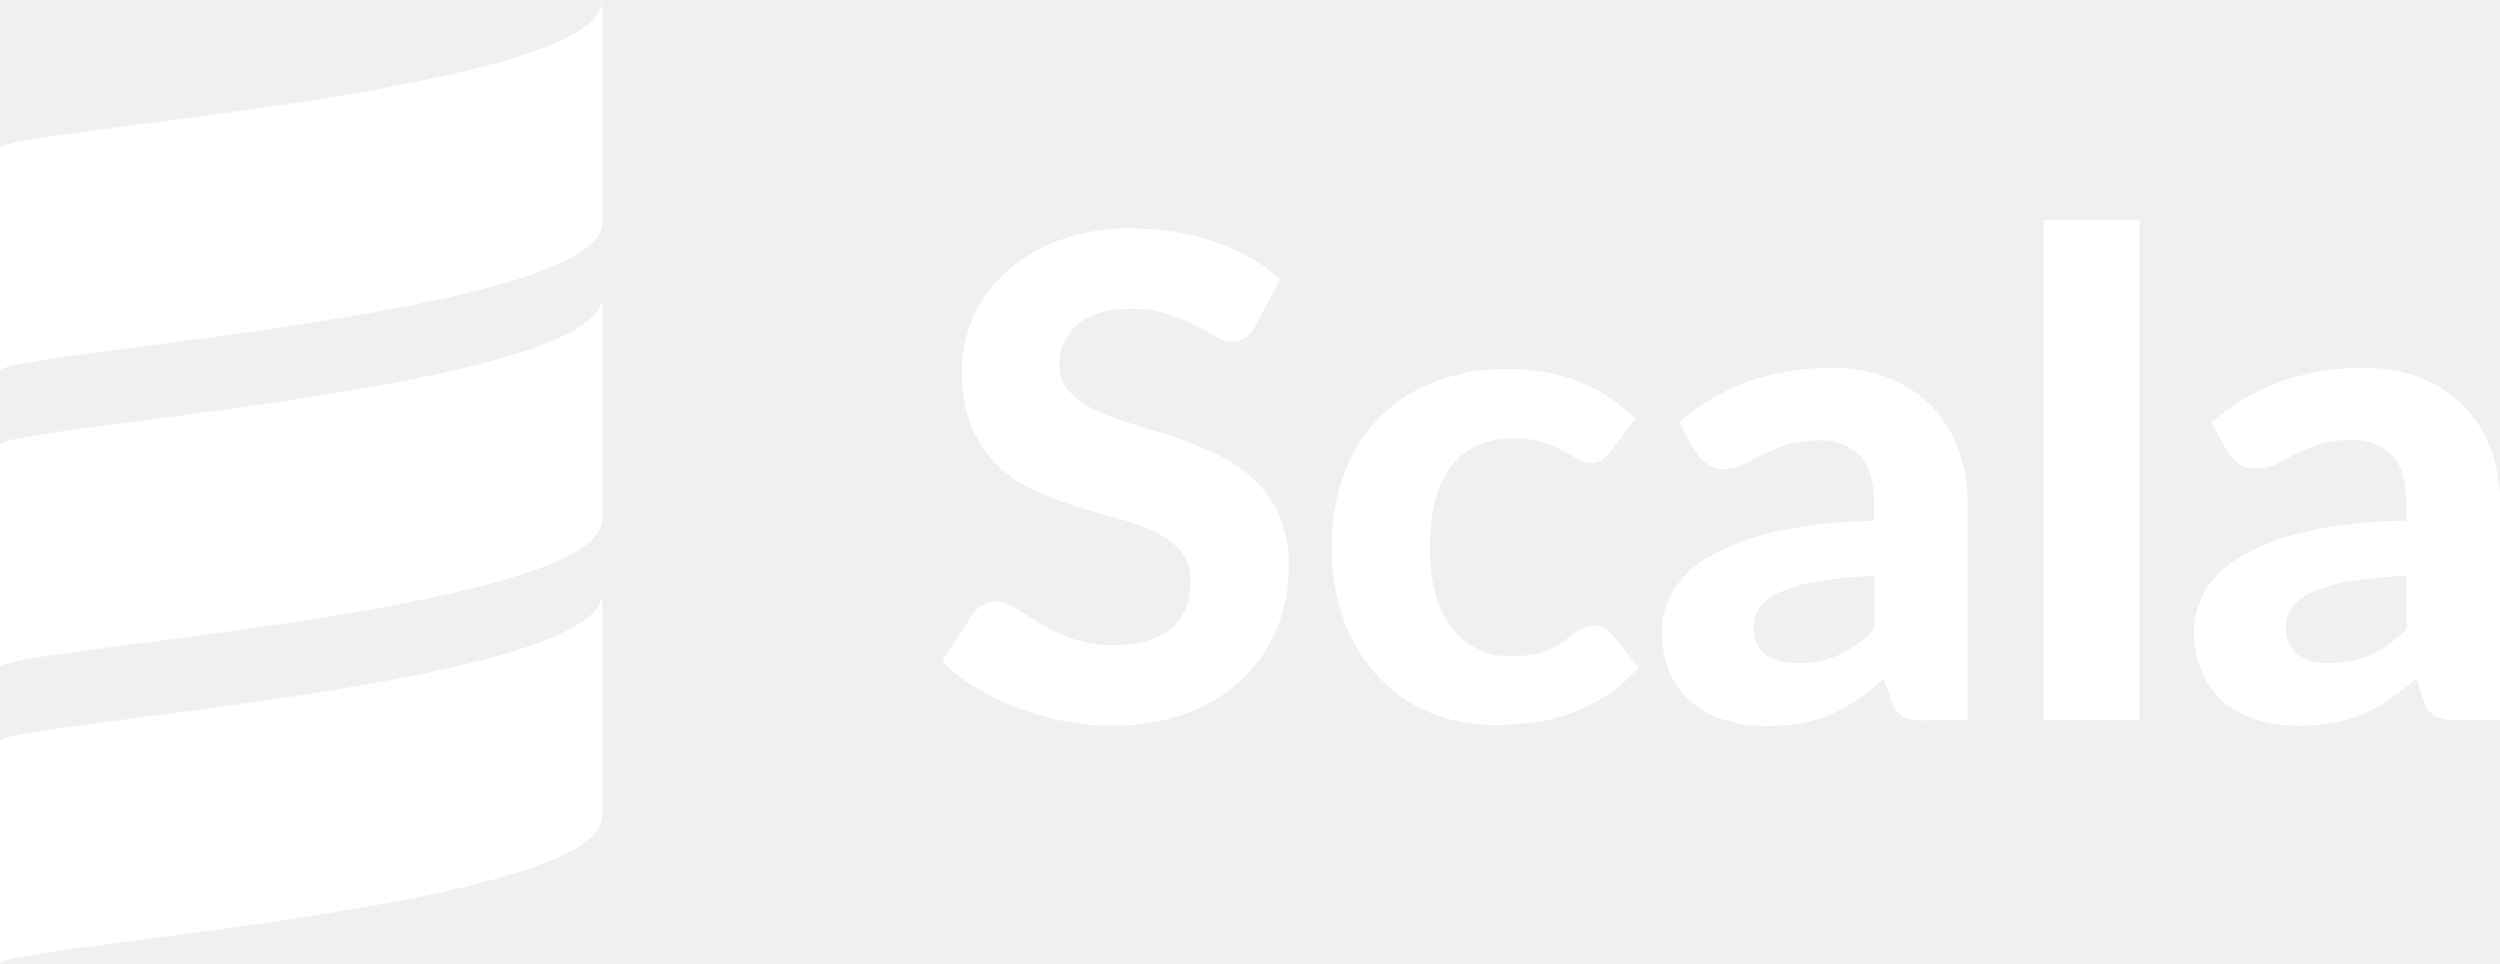
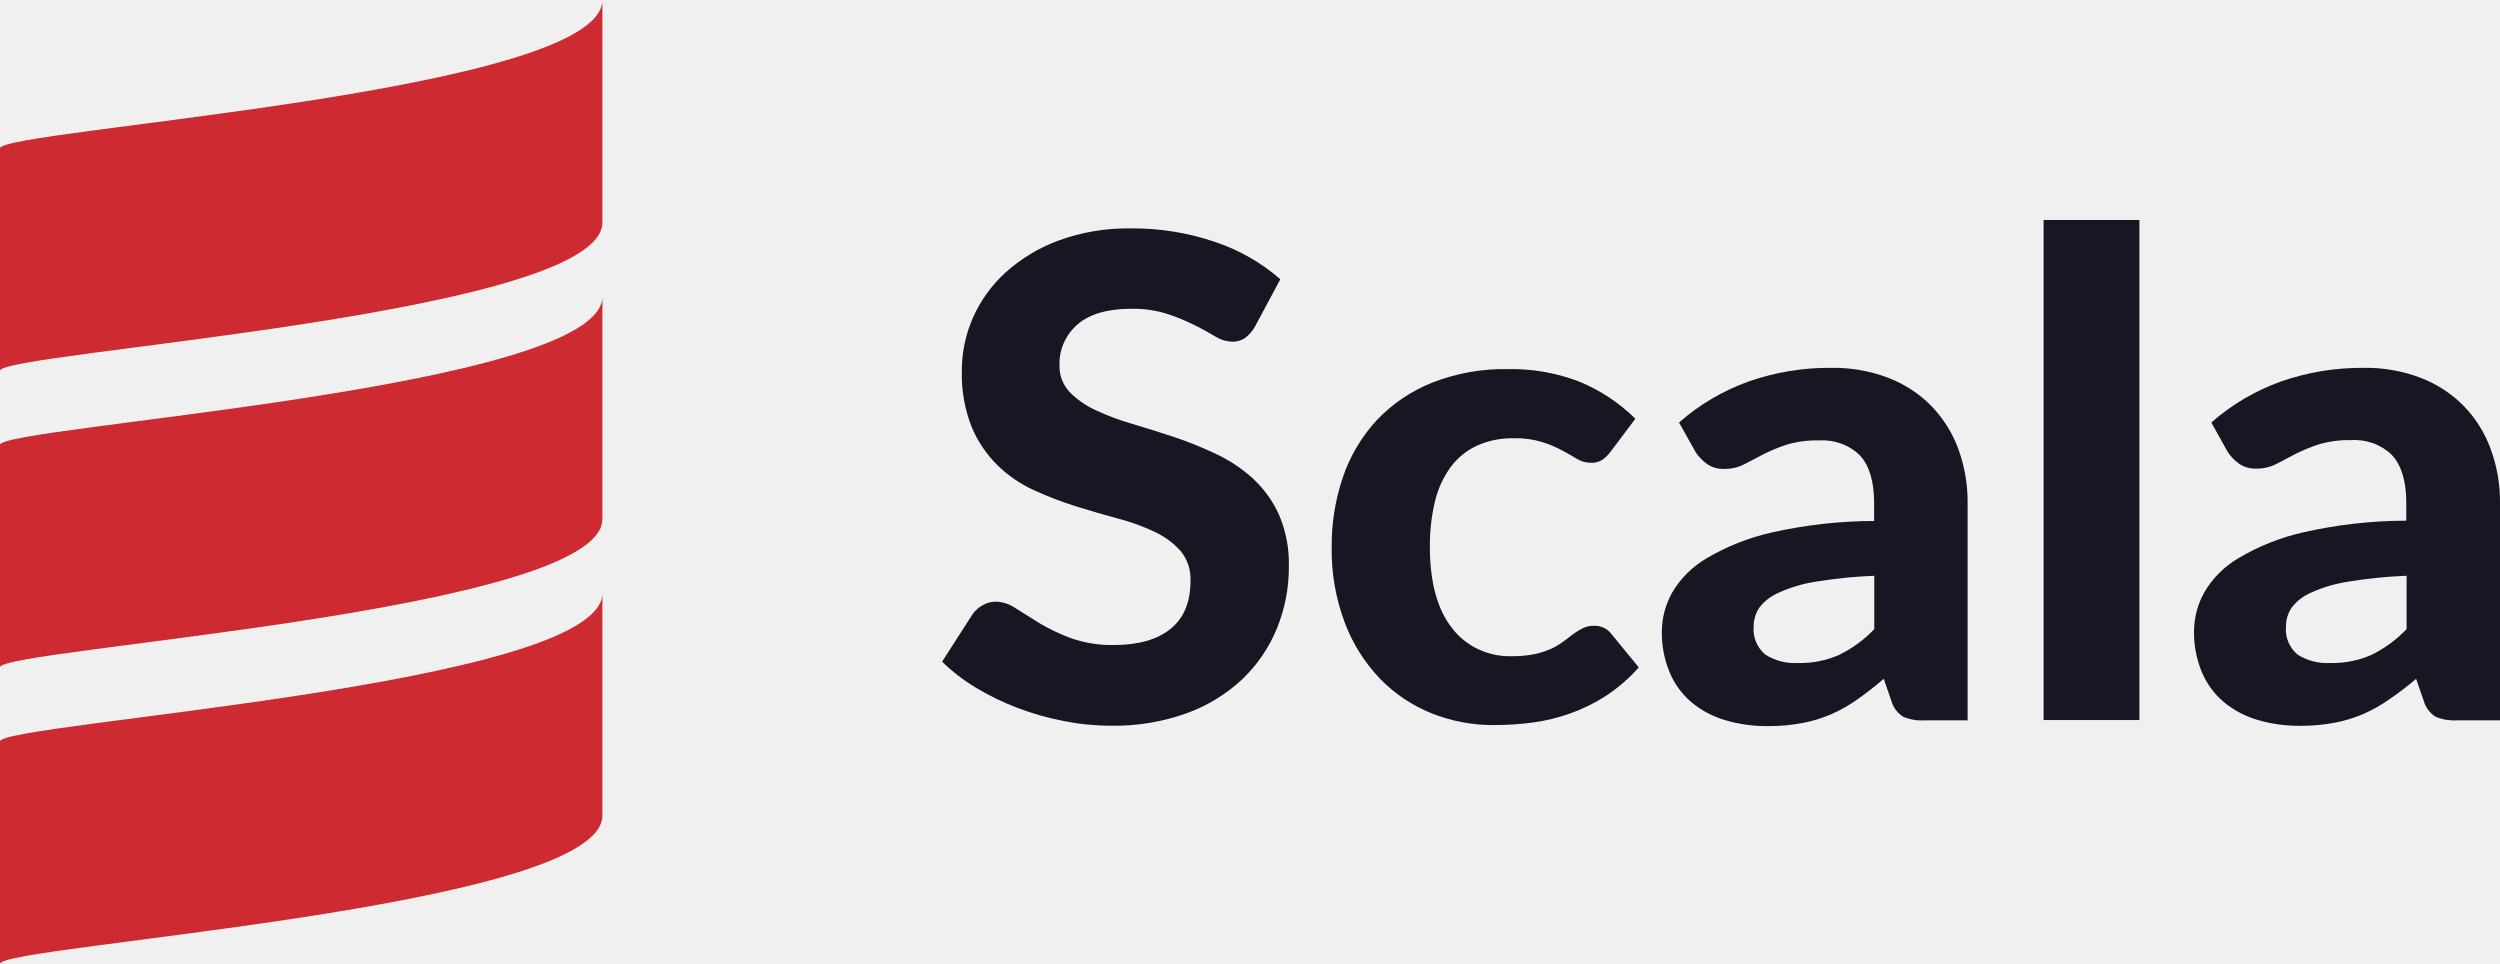
<svg xmlns="http://www.w3.org/2000/svg" width="83" height="32" viewBox="0 0 83 32" fill="none">
-   <path d="M41.658 10.855C41.575 10.998 41.463 11.125 41.329 11.227C41.202 11.309 41.05 11.35 40.897 11.344C40.702 11.336 40.512 11.277 40.349 11.172C40.154 11.056 39.925 10.924 39.663 10.797C39.373 10.651 39.072 10.527 38.763 10.425C38.38 10.303 37.978 10.244 37.575 10.251C36.774 10.251 36.174 10.424 35.775 10.77C35.579 10.94 35.423 11.149 35.32 11.382C35.216 11.616 35.167 11.869 35.176 12.123C35.164 12.448 35.282 12.765 35.505 13.009C35.751 13.261 36.044 13.467 36.369 13.615C36.762 13.799 37.169 13.952 37.588 14.072C38.04 14.206 38.506 14.352 38.984 14.511C39.46 14.671 39.925 14.859 40.378 15.074C40.824 15.284 41.235 15.558 41.596 15.886C41.964 16.227 42.257 16.634 42.461 17.085C42.694 17.63 42.806 18.216 42.79 18.805C42.795 19.512 42.659 20.213 42.391 20.87C42.133 21.501 41.743 22.073 41.244 22.55C40.715 23.047 40.084 23.432 39.393 23.682C38.594 23.967 37.748 24.107 36.896 24.094C36.363 24.094 35.831 24.042 35.31 23.938C34.789 23.836 34.279 23.691 33.785 23.504C33.305 23.322 32.844 23.098 32.407 22.836C31.996 22.59 31.617 22.299 31.278 21.967L32.293 20.386C32.38 20.264 32.494 20.163 32.628 20.091C32.76 20.015 32.911 19.974 33.065 19.974C33.302 19.984 33.532 20.061 33.723 20.197C33.955 20.344 34.219 20.508 34.518 20.694C34.849 20.89 35.198 21.056 35.562 21.19C36.018 21.349 36.501 21.425 36.986 21.414C37.794 21.414 38.418 21.236 38.861 20.88C39.303 20.524 39.524 19.993 39.524 19.287C39.542 18.928 39.427 18.576 39.197 18.294C38.959 18.027 38.665 17.811 38.336 17.658C37.948 17.474 37.543 17.327 37.125 17.219C36.672 17.096 36.207 16.961 35.729 16.812C35.252 16.664 34.787 16.485 34.335 16.278C33.885 16.074 33.475 15.795 33.124 15.454C32.754 15.089 32.462 14.658 32.263 14.186C32.026 13.585 31.914 12.944 31.933 12.302C31.933 11.691 32.061 11.086 32.312 10.525C32.563 9.964 32.93 9.459 33.391 9.04C33.902 8.582 34.499 8.223 35.15 7.983C35.915 7.705 36.727 7.569 37.544 7.583C38.494 7.574 39.438 7.725 40.334 8.03C41.137 8.298 41.876 8.72 42.507 9.271L41.658 10.855Z" fill="white" />
-   <path d="M53.471 14.997C53.394 15.1 53.301 15.191 53.196 15.268C53.079 15.339 52.941 15.373 52.803 15.364C52.645 15.362 52.491 15.318 52.358 15.236C52.217 15.151 52.052 15.057 51.869 14.957C51.659 14.845 51.439 14.752 51.211 14.68C50.905 14.585 50.586 14.542 50.265 14.55C49.837 14.54 49.413 14.625 49.026 14.799C48.678 14.964 48.378 15.211 48.154 15.516C47.909 15.86 47.734 16.246 47.639 16.653C47.523 17.146 47.467 17.651 47.472 18.157C47.472 19.328 47.717 20.226 48.205 20.85C48.435 21.152 48.737 21.395 49.086 21.558C49.435 21.721 49.821 21.799 50.208 21.786C50.461 21.789 50.714 21.765 50.962 21.714C51.153 21.673 51.34 21.611 51.517 21.53C51.662 21.462 51.799 21.379 51.926 21.282C52.042 21.193 52.152 21.111 52.255 21.034C52.353 20.963 52.457 20.901 52.566 20.848C52.677 20.799 52.797 20.774 52.919 20.776C53.03 20.771 53.141 20.793 53.241 20.84C53.342 20.887 53.429 20.957 53.495 21.044L54.407 22.158C54.09 22.517 53.725 22.833 53.322 23.099C52.95 23.34 52.55 23.538 52.129 23.687C51.724 23.831 51.304 23.933 50.877 23.99C50.46 24.044 50.04 24.072 49.619 24.072C48.904 24.079 48.195 23.947 47.534 23.685C46.883 23.423 46.298 23.03 45.816 22.533C45.302 21.994 44.904 21.361 44.646 20.671C44.344 19.866 44.197 19.014 44.212 18.157C44.205 17.363 44.334 16.573 44.592 15.819C44.829 15.128 45.209 14.491 45.711 13.947C46.22 13.41 46.845 12.986 47.542 12.706C48.341 12.392 49.199 12.238 50.062 12.254C50.878 12.238 51.69 12.382 52.448 12.676C53.141 12.964 53.768 13.381 54.294 13.902L53.471 14.997Z" fill="white" />
-   <path d="M55.744 14.027C56.417 13.434 57.203 12.971 58.058 12.664C58.937 12.357 59.866 12.204 60.801 12.212C61.451 12.202 62.096 12.316 62.699 12.547C63.236 12.755 63.72 13.071 64.118 13.476C64.514 13.885 64.819 14.368 65.013 14.896C65.225 15.475 65.331 16.086 65.325 16.7V23.916H63.872C63.636 23.929 63.401 23.887 63.185 23.794C62.995 23.674 62.857 23.491 62.797 23.28L62.54 22.536C62.264 22.775 61.975 23.002 61.676 23.213C61.403 23.407 61.111 23.573 60.804 23.71C60.496 23.843 60.173 23.942 59.842 24.005C59.464 24.076 59.079 24.11 58.693 24.107C58.208 24.112 57.726 24.044 57.263 23.906C56.853 23.783 56.474 23.581 56.15 23.31C55.833 23.037 55.587 22.698 55.43 22.317C55.252 21.885 55.165 21.424 55.173 20.959C55.177 20.516 55.292 20.08 55.507 19.689C55.781 19.215 56.177 18.818 56.656 18.537C57.326 18.14 58.058 17.85 58.824 17.678C59.938 17.428 61.077 17.299 62.221 17.296V16.705C62.221 15.985 62.063 15.457 61.748 15.119C61.572 14.946 61.359 14.812 61.124 14.727C60.889 14.641 60.638 14.605 60.387 14.622C60.016 14.613 59.646 14.663 59.292 14.771C59.027 14.86 58.769 14.967 58.521 15.094L57.904 15.417C57.698 15.521 57.468 15.573 57.235 15.568C57.036 15.575 56.84 15.518 56.677 15.407C56.529 15.301 56.402 15.171 56.302 15.022L55.744 14.027ZM62.226 19.115C61.576 19.14 60.928 19.206 60.287 19.311C59.863 19.376 59.45 19.498 59.061 19.674C58.804 19.782 58.581 19.953 58.413 20.17C58.288 20.354 58.222 20.569 58.222 20.788C58.204 20.964 58.229 21.142 58.297 21.307C58.364 21.471 58.472 21.618 58.611 21.734C58.929 21.936 59.307 22.034 59.688 22.012C60.163 22.024 60.635 21.931 61.066 21.739C61.502 21.524 61.895 21.235 62.226 20.887V19.115Z" fill="white" />
-   <path d="M71.028 7.303V23.906H67.847V7.303H71.028Z" fill="white" />
-   <path d="M73.416 14.027C74.09 13.433 74.876 12.971 75.731 12.664C76.611 12.357 77.541 12.205 78.477 12.212C79.126 12.202 79.771 12.316 80.375 12.547C80.911 12.755 81.395 13.071 81.794 13.476C82.19 13.884 82.494 14.368 82.686 14.896C82.9 15.474 83.007 16.085 83 16.7V23.916H81.545C81.309 23.928 81.074 23.886 80.858 23.794C80.67 23.673 80.533 23.491 80.472 23.28L80.215 22.536C79.938 22.773 79.648 22.996 79.346 23.203C79.074 23.397 78.782 23.563 78.474 23.7C78.165 23.833 77.842 23.932 77.51 23.995C77.132 24.066 76.748 24.1 76.363 24.097C75.879 24.102 75.396 24.035 74.934 23.896C74.524 23.773 74.145 23.571 73.82 23.3C73.503 23.028 73.256 22.688 73.098 22.307C72.921 21.875 72.834 21.414 72.841 20.95C72.845 20.506 72.96 20.07 73.175 19.679C73.447 19.205 73.843 18.808 74.322 18.527C74.993 18.13 75.725 17.84 76.492 17.668C77.606 17.418 78.745 17.289 79.889 17.286V16.695C79.889 15.975 79.729 15.454 79.415 15.109C79.239 14.936 79.026 14.802 78.79 14.716C78.555 14.631 78.303 14.595 78.053 14.613C77.681 14.603 77.311 14.653 76.957 14.761C76.692 14.85 76.434 14.957 76.186 15.084L75.569 15.407C75.363 15.511 75.133 15.563 74.9 15.558C74.7 15.565 74.503 15.508 74.34 15.397C74.192 15.291 74.065 15.161 73.964 15.012L73.416 14.027ZM79.899 19.115C79.249 19.14 78.601 19.205 77.96 19.311C77.535 19.376 77.121 19.498 76.731 19.674C76.475 19.782 76.253 19.953 76.086 20.17C75.961 20.354 75.895 20.569 75.895 20.788C75.877 20.964 75.902 21.142 75.969 21.306C76.036 21.471 76.143 21.617 76.281 21.734C76.601 21.936 76.979 22.034 77.361 22.012C77.836 22.024 78.308 21.93 78.739 21.739C79.175 21.523 79.567 21.235 79.899 20.887V19.115Z" fill="white" />
-   <path d="M0 14.769V22.154C0 21.538 20 20.308 20 17.231V9.846C20 12.923 0 14.154 0 14.769Z" fill="white" />
-   <path d="M0 4.923V12.308C0 11.692 20 10.461 20 7.385V0C20 3.077 0 4.308 0 4.923Z" fill="white" />
-   <path d="M0 24.615V32C0 31.385 20 30.154 20 27.077V19.692C20 22.769 0 24 0 24.615Z" fill="white" />
+   <path d="M41.658 10.855C41.575 10.998 41.463 11.125 41.329 11.227C41.202 11.309 41.05 11.35 40.897 11.344C40.702 11.336 40.512 11.277 40.349 11.172C40.154 11.056 39.925 10.924 39.663 10.797C39.373 10.651 39.072 10.527 38.763 10.425C38.38 10.303 37.978 10.244 37.575 10.251C36.774 10.251 36.174 10.424 35.775 10.77C35.579 10.94 35.423 11.149 35.32 11.382C35.216 11.616 35.167 11.869 35.176 12.123C35.164 12.448 35.282 12.765 35.505 13.009C35.751 13.261 36.044 13.467 36.369 13.615C36.762 13.799 37.169 13.952 37.588 14.072C38.04 14.206 38.506 14.352 38.984 14.511C39.46 14.671 39.925 14.859 40.378 15.074C40.824 15.284 41.235 15.558 41.596 15.886C41.964 16.227 42.257 16.634 42.461 17.085C42.694 17.63 42.806 18.216 42.79 18.805C42.795 19.512 42.659 20.213 42.391 20.87C42.133 21.501 41.743 22.073 41.244 22.55C40.715 23.047 40.084 23.432 39.393 23.682C38.594 23.967 37.748 24.107 36.896 24.094C36.363 24.094 35.831 24.042 35.31 23.938C34.789 23.836 34.279 23.691 33.785 23.504C33.305 23.322 32.844 23.098 32.407 22.836C31.996 22.59 31.617 22.299 31.278 21.967L32.293 20.386C32.38 20.264 32.494 20.163 32.628 20.091C32.76 20.015 32.911 19.974 33.065 19.974C33.302 19.984 33.532 20.061 33.723 20.197C33.955 20.344 34.219 20.508 34.518 20.694C34.849 20.89 35.198 21.056 35.562 21.19C36.018 21.349 36.501 21.425 36.986 21.414C37.794 21.414 38.418 21.236 38.861 20.88C39.303 20.524 39.524 19.993 39.524 19.287C39.542 18.928 39.427 18.576 39.197 18.294C38.959 18.027 38.665 17.811 38.336 17.658C37.948 17.474 37.543 17.327 37.125 17.219C36.672 17.096 36.207 16.961 35.729 16.812C35.252 16.664 34.787 16.485 34.335 16.278C33.885 16.074 33.475 15.795 33.124 15.454C32.754 15.089 32.462 14.658 32.263 14.186C32.026 13.585 31.914 12.944 31.933 12.302C31.933 11.691 32.061 11.086 32.312 10.525C32.563 9.964 32.93 9.459 33.391 9.04C33.902 8.582 34.499 8.223 35.15 7.983C35.915 7.705 36.727 7.569 37.544 7.583C38.494 7.574 39.438 7.725 40.334 8.03C41.137 8.298 41.876 8.72 42.507 9.271L41.658 10.855Z" fill="#1A1523" />
+   <path d="M53.471 14.997C53.394 15.1 53.301 15.191 53.196 15.268C53.079 15.339 52.941 15.373 52.803 15.364C52.645 15.362 52.491 15.318 52.358 15.236C52.217 15.151 52.052 15.057 51.869 14.957C51.659 14.845 51.439 14.752 51.211 14.68C50.905 14.585 50.586 14.542 50.265 14.55C49.837 14.54 49.413 14.625 49.026 14.799C48.678 14.964 48.378 15.211 48.154 15.516C47.909 15.86 47.734 16.246 47.639 16.653C47.523 17.146 47.467 17.651 47.472 18.157C47.472 19.328 47.717 20.226 48.205 20.85C48.435 21.152 48.737 21.395 49.086 21.558C49.435 21.721 49.821 21.799 50.208 21.786C50.461 21.789 50.714 21.765 50.962 21.714C51.153 21.673 51.34 21.611 51.517 21.53C51.662 21.462 51.799 21.379 51.926 21.282C52.042 21.193 52.152 21.111 52.255 21.034C52.353 20.963 52.457 20.901 52.566 20.848C52.677 20.799 52.797 20.774 52.919 20.776C53.03 20.771 53.141 20.793 53.241 20.84C53.342 20.887 53.429 20.957 53.495 21.044L54.407 22.158C54.09 22.517 53.725 22.833 53.322 23.099C52.95 23.34 52.55 23.538 52.129 23.687C51.724 23.831 51.304 23.933 50.877 23.99C50.46 24.044 50.04 24.072 49.619 24.072C48.904 24.079 48.195 23.947 47.534 23.685C46.883 23.423 46.298 23.03 45.816 22.533C45.302 21.994 44.904 21.361 44.646 20.671C44.344 19.866 44.197 19.014 44.212 18.157C44.205 17.363 44.334 16.573 44.592 15.819C44.829 15.128 45.209 14.491 45.711 13.947C46.22 13.41 46.845 12.986 47.542 12.706C48.341 12.392 49.199 12.238 50.062 12.254C50.878 12.238 51.69 12.382 52.448 12.676C53.141 12.964 53.768 13.381 54.294 13.902L53.471 14.997Z" fill="#1A1523" />
+   <path d="M55.744 14.027C56.417 13.434 57.203 12.971 58.058 12.664C58.937 12.357 59.866 12.204 60.801 12.212C61.451 12.202 62.096 12.316 62.699 12.547C63.236 12.755 63.72 13.071 64.118 13.476C64.514 13.885 64.819 14.368 65.013 14.896C65.225 15.475 65.331 16.086 65.325 16.7V23.916H63.872C63.636 23.929 63.401 23.887 63.185 23.794C62.995 23.674 62.857 23.491 62.797 23.28L62.54 22.536C62.264 22.775 61.975 23.002 61.676 23.213C61.403 23.407 61.111 23.573 60.804 23.71C60.496 23.843 60.173 23.942 59.842 24.005C59.464 24.076 59.079 24.11 58.693 24.107C58.208 24.112 57.726 24.044 57.263 23.906C56.853 23.783 56.474 23.581 56.15 23.31C55.833 23.037 55.587 22.698 55.43 22.317C55.252 21.885 55.165 21.424 55.173 20.959C55.177 20.516 55.292 20.08 55.507 19.689C55.781 19.215 56.177 18.818 56.656 18.537C57.326 18.14 58.058 17.85 58.824 17.678C59.938 17.428 61.077 17.299 62.221 17.296V16.705C62.221 15.985 62.063 15.457 61.748 15.119C61.572 14.946 61.359 14.812 61.124 14.727C60.889 14.641 60.638 14.605 60.387 14.622C60.016 14.613 59.646 14.663 59.292 14.771C59.027 14.86 58.769 14.967 58.521 15.094L57.904 15.417C57.698 15.521 57.468 15.573 57.235 15.568C57.036 15.575 56.84 15.518 56.677 15.407C56.529 15.301 56.402 15.171 56.302 15.022L55.744 14.027ZM62.226 19.115C61.576 19.14 60.928 19.206 60.287 19.311C59.863 19.376 59.45 19.498 59.061 19.674C58.804 19.782 58.581 19.953 58.413 20.17C58.288 20.354 58.222 20.569 58.222 20.788C58.204 20.964 58.229 21.142 58.297 21.307C58.364 21.471 58.472 21.618 58.611 21.734C58.929 21.936 59.307 22.034 59.688 22.012C60.163 22.024 60.635 21.931 61.066 21.739C61.502 21.524 61.895 21.235 62.226 20.887V19.115Z" fill="#1A1523" />
+   <path d="M71.028 7.303V23.906H67.847V7.303H71.028Z" fill="#1A1523" />
+   <path d="M73.416 14.027C74.09 13.433 74.876 12.971 75.731 12.664C76.611 12.357 77.541 12.205 78.477 12.212C79.126 12.202 79.771 12.316 80.375 12.547C80.911 12.755 81.395 13.071 81.794 13.476C82.19 13.884 82.494 14.368 82.686 14.896C82.9 15.474 83.007 16.085 83 16.7V23.916H81.545C81.309 23.928 81.074 23.886 80.858 23.794C80.67 23.673 80.533 23.491 80.472 23.28L80.215 22.536C79.938 22.773 79.648 22.996 79.346 23.203C79.074 23.397 78.782 23.563 78.474 23.7C78.165 23.833 77.842 23.932 77.51 23.995C77.132 24.066 76.748 24.1 76.363 24.097C75.879 24.102 75.396 24.035 74.934 23.896C74.524 23.773 74.145 23.571 73.82 23.3C73.503 23.028 73.256 22.688 73.098 22.307C72.921 21.875 72.834 21.414 72.841 20.95C72.845 20.506 72.96 20.07 73.175 19.679C73.447 19.205 73.843 18.808 74.322 18.527C74.993 18.13 75.725 17.84 76.492 17.668C77.606 17.418 78.745 17.289 79.889 17.286V16.695C79.889 15.975 79.729 15.454 79.415 15.109C79.239 14.936 79.026 14.802 78.79 14.716C78.555 14.631 78.303 14.595 78.053 14.613C77.681 14.603 77.311 14.653 76.957 14.761C76.692 14.85 76.434 14.957 76.186 15.084L75.569 15.407C75.363 15.511 75.133 15.563 74.9 15.558C74.7 15.565 74.503 15.508 74.34 15.397C74.192 15.291 74.065 15.161 73.964 15.012L73.416 14.027ZM79.899 19.115C79.249 19.14 78.601 19.205 77.96 19.311C77.535 19.376 77.121 19.498 76.731 19.674C76.475 19.782 76.253 19.953 76.086 20.17C75.961 20.354 75.895 20.569 75.895 20.788C75.877 20.964 75.902 21.142 75.969 21.306C76.036 21.471 76.143 21.617 76.281 21.734C76.601 21.936 76.979 22.034 77.361 22.012C77.836 22.024 78.308 21.93 78.739 21.739C79.175 21.523 79.567 21.235 79.899 20.887V19.115Z" fill="#1A1523" />
+   <path d="M0 14.769V22.154C0 21.538 20 20.308 20 17.231V9.846C20 12.923 0 14.154 0 14.769Z" fill="#CD2B31" />
+   <path d="M0 4.923V12.308C0 11.692 20 10.461 20 7.385V0C20 3.077 0 4.308 0 4.923Z" fill="#CD2B31" />
+   <path d="M0 24.615V32C0 31.385 20 30.154 20 27.077V19.692C20 22.769 0 24 0 24.615Z" fill="#CD2B31" />
</svg>
